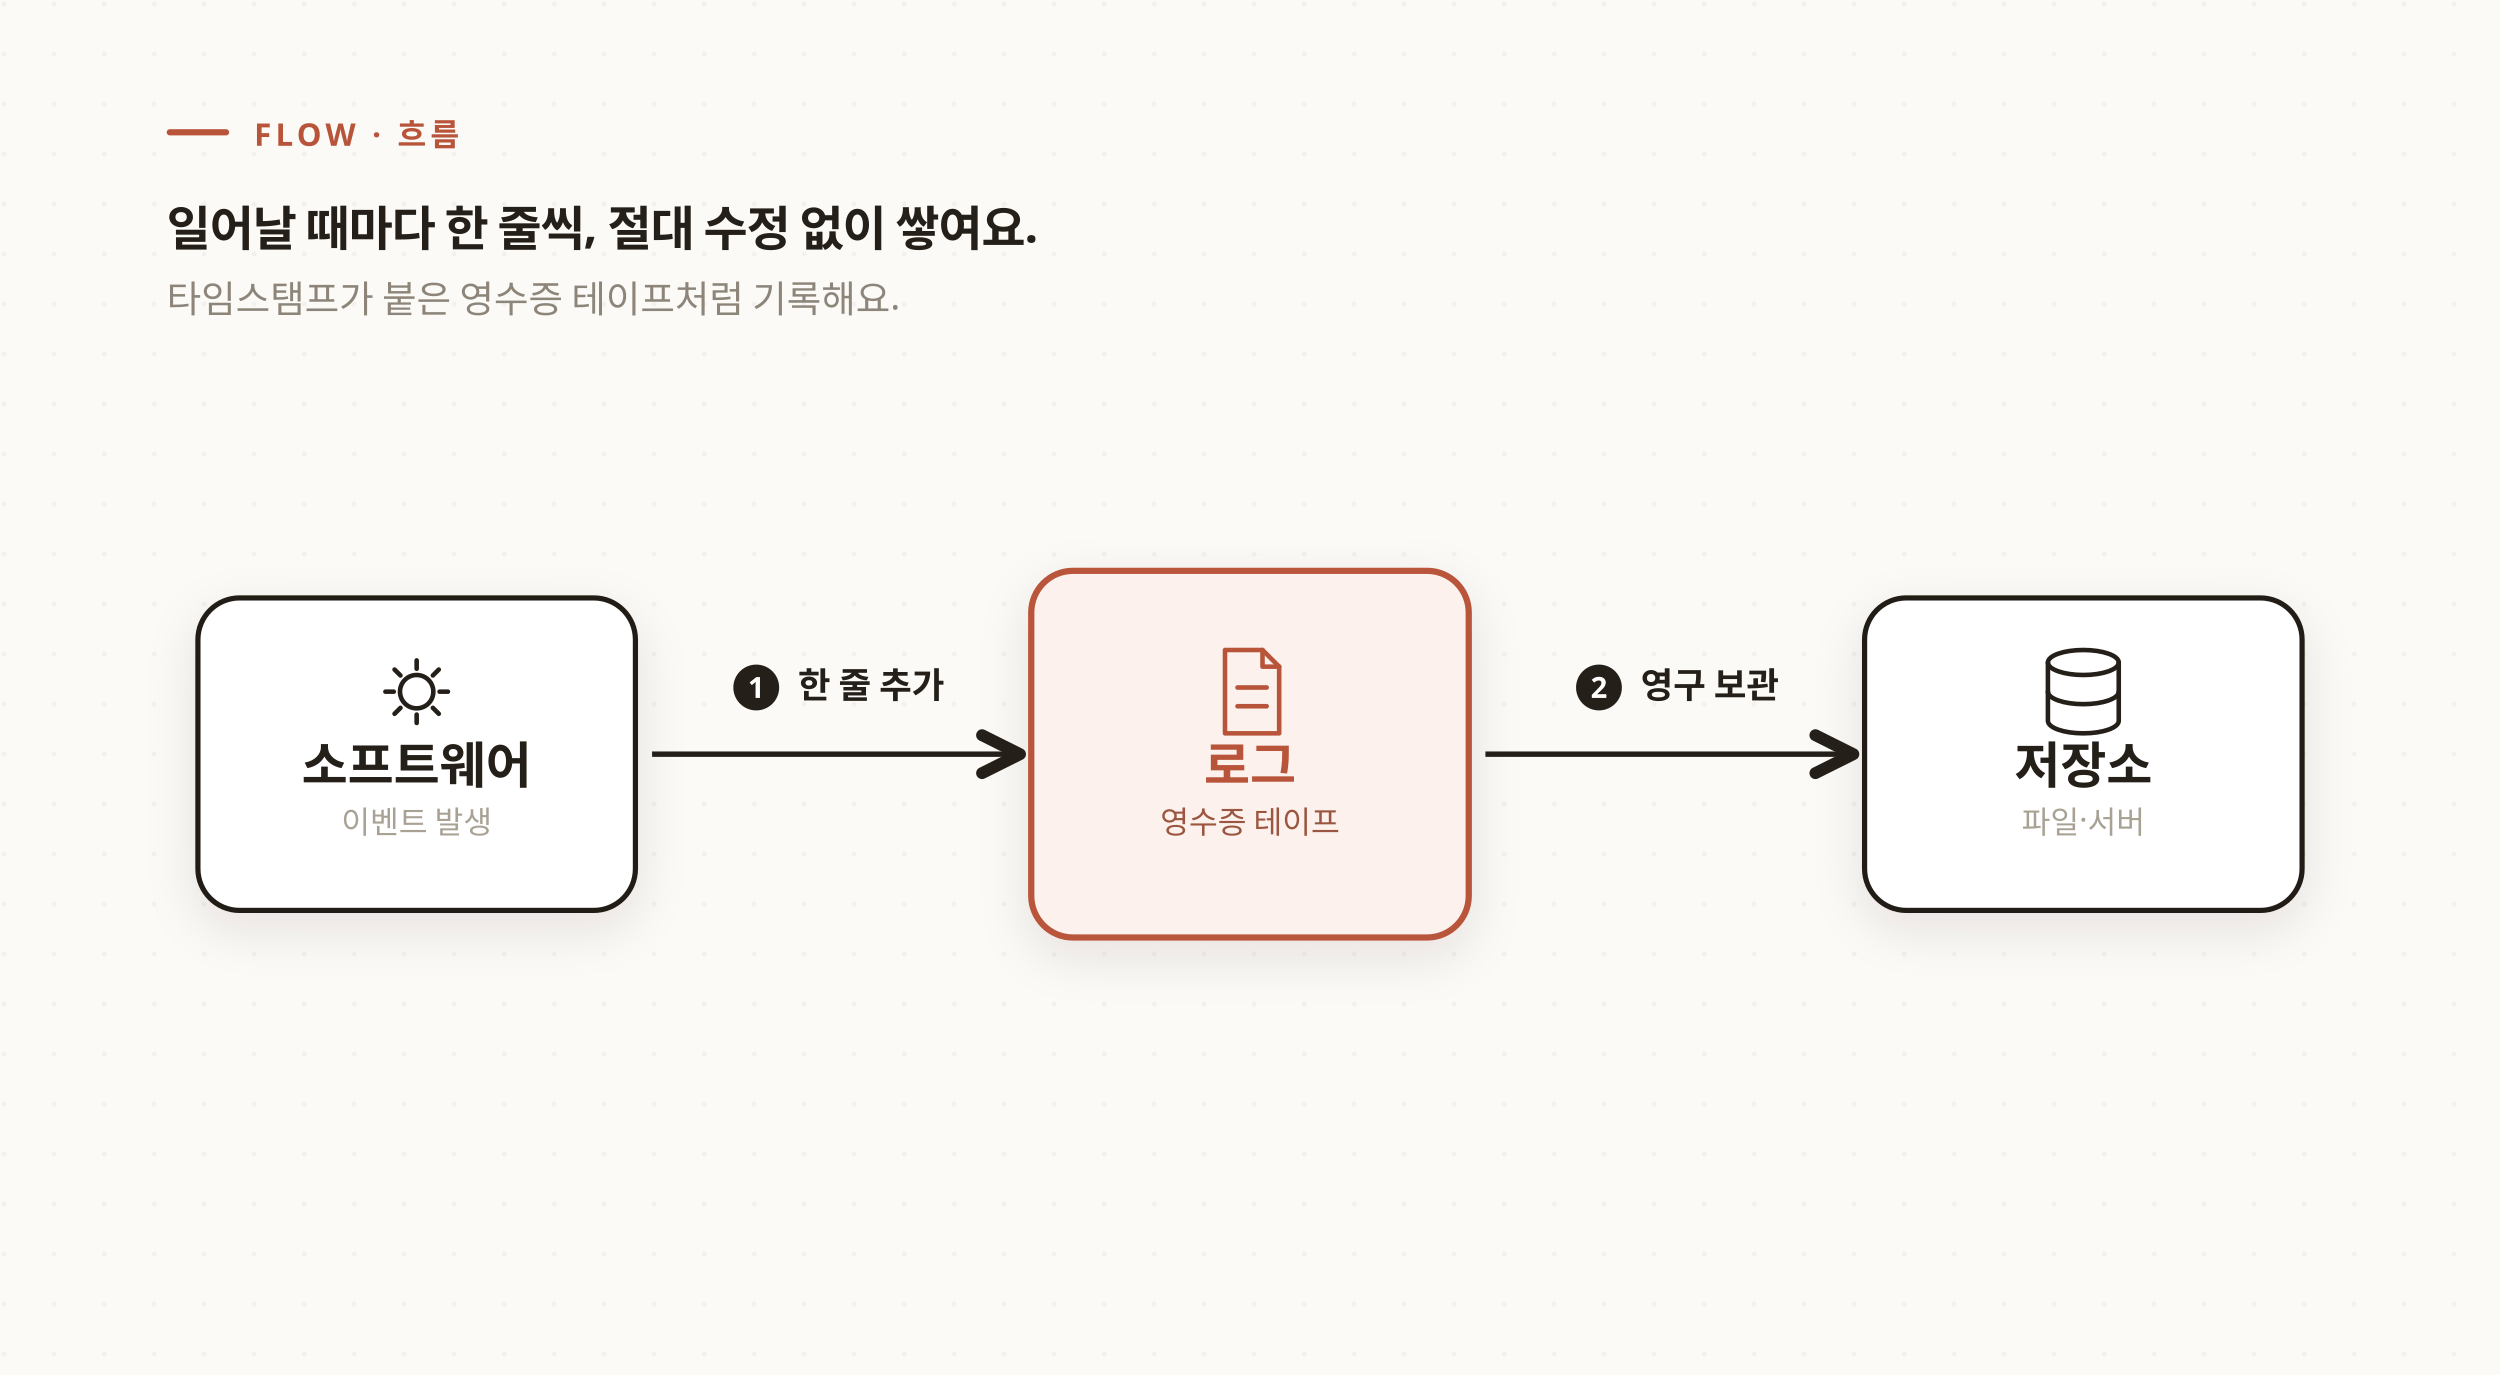
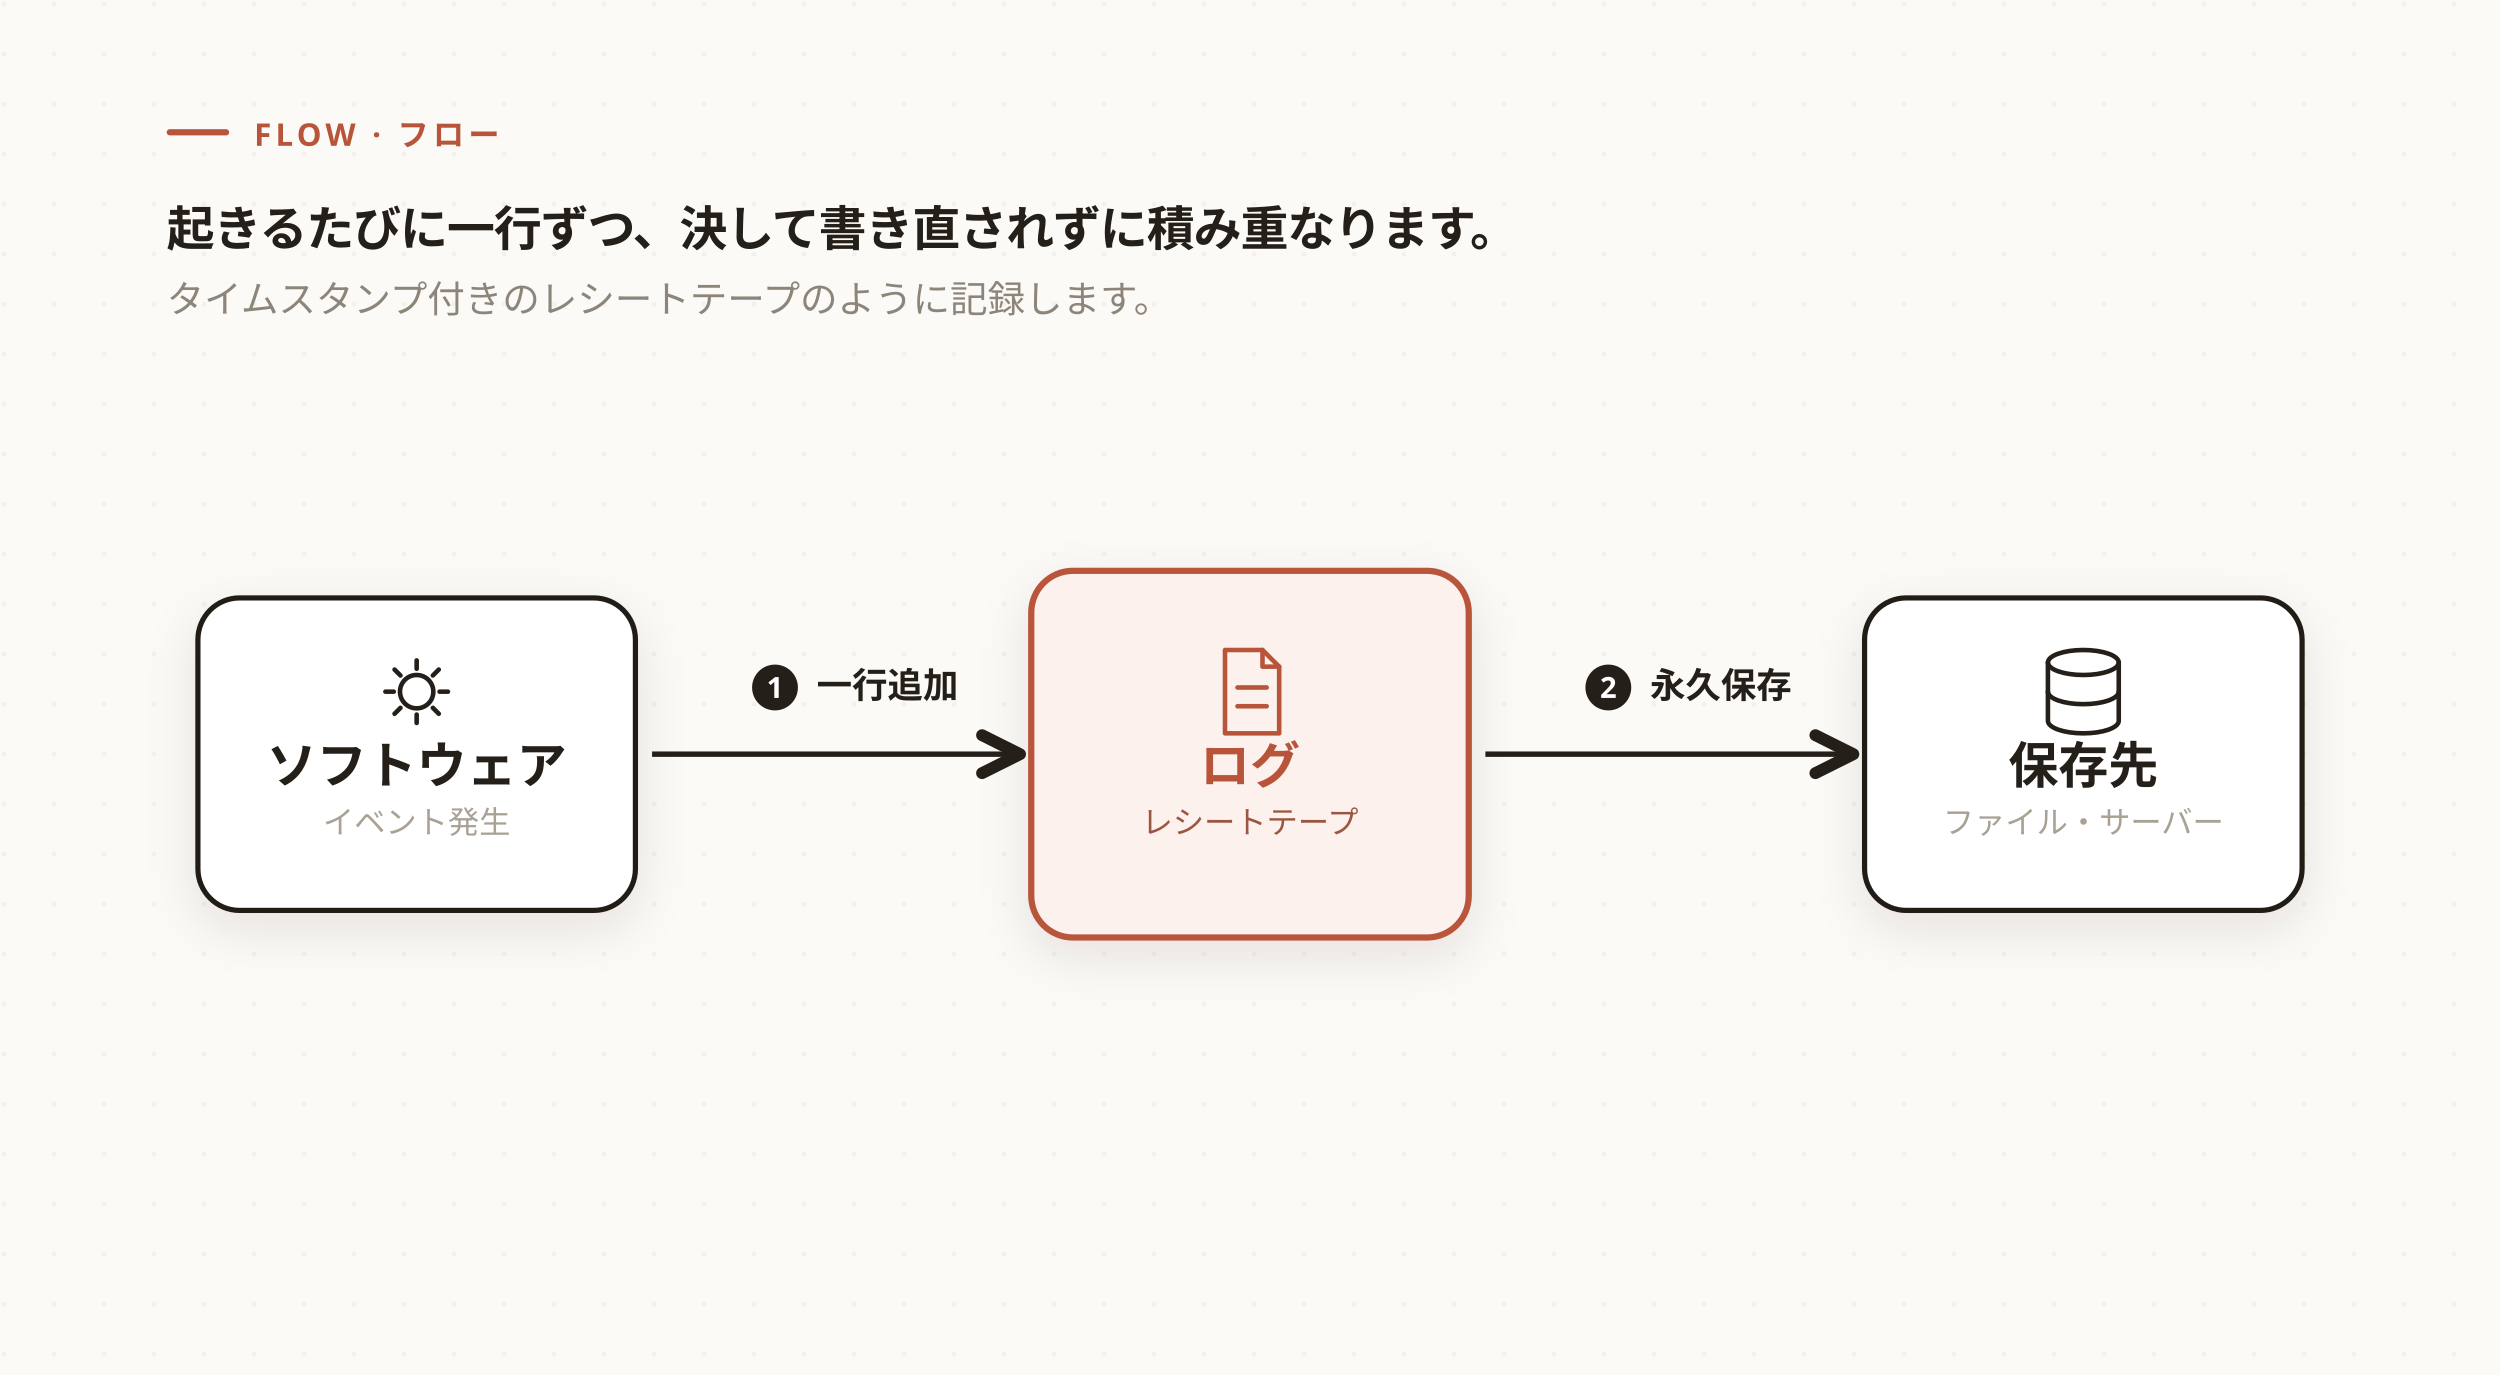
- <svg xmlns="http://www.w3.org/2000/svg" viewBox="0 0 1200 660" width="1200" height="660" role="img" font-family="AtoZ, Pretendard, sans-serif">
+ <svg xmlns="http://www.w3.org/2000/svg" viewBox="0 0 1200 660" width="1200" height="660" role="img" font-family="Noto Sans JP, sans-serif">
  <defs>
    <filter id="soft" x="-40%" y="-40%" width="180%" height="200%">
      <feDropShadow dx="0" dy="8" stdDeviation="12" flood-color="#2a2118" flood-opacity="0.10" />
    </filter>
    <marker id="ai" markerWidth="13" markerHeight="13" refX="8.5" refY="6" orient="auto">
      <path d="M2.5 2.5 L9.5 6 L2.5 9.5" fill="none" stroke="#241f18" stroke-width="2.2" stroke-linecap="round" stroke-linejoin="round" />
    </marker>
    <marker id="aa" markerWidth="13" markerHeight="13" refX="8.5" refY="6" orient="auto">
      <path d="M2.5 2.5 L9.5 6 L2.5 9.5" fill="none" stroke="#b8543a" stroke-width="2.2" stroke-linecap="round" stroke-linejoin="round" />
    </marker>
    <pattern id="dots" width="24" height="24" patternUnits="userSpaceOnUse">
      <circle cx="2" cy="2" r="1.2" fill="#241f18" fill-opacity="0.04" />
    </pattern>
  </defs>
  <rect width="1200" height="660" fill="#fbfaf7" />
  <rect width="1200" height="660" fill="url(#dots)" />
  <rect x="80" y="62" width="30" height="3" rx="1.5" fill="#b8543a" />
-   <text x="122" y="70" font-size="15" font-weight="700" letter-spacing="2" fill="#b8543a">FLOW · 흐름</text>
-   <text x="80" y="118" font-size="23" font-weight="800" fill="#241f18" letter-spacing="-0.5">일어날 때마다 한 줄씩, 절대 수정 없이 쌓여요.</text>
-   <text x="80" y="150" font-size="18" font-weight="500" fill="#8d8579">타임스탬프가 붙은 영수증 테이프처럼 기록해요.</text>
+   <text x="122" y="70" font-size="15" font-weight="700" letter-spacing="2" fill="#b8543a">FLOW · フロー</text>
+   <text x="80" y="118" font-size="23" font-weight="800" fill="#241f18" letter-spacing="-0.5">起きるたびに一行ずつ、決して書き直されずに積み重なります。</text>
+   <text x="80" y="150" font-size="18" font-weight="500" fill="#8d8579">タイムスタンプ付きのレシートテープのように記録します。</text>
  <g filter="url(#soft)">
    <rect x="95" y="287" width="210" height="150" rx="20" fill="#ffffff" stroke="#241f18" stroke-width="2.5" />
  </g>
  <g stroke="#241f18" stroke-width="2.2" fill="none" stroke-linecap="round" stroke-linejoin="round" transform="translate(200 332)">
    <circle cx="0" cy="0" r="8" />
    <g>
      <line x1="11" y1="0" x2="15" y2="0" />
      <line x1="7.778" y1="7.778" x2="10.607" y2="10.607" />
      <line x1="1.45947e-05" y1="11" x2="1.99019e-05" y2="15" />
      <line x1="-7.778" y1="7.778" x2="-10.607" y2="10.607" />
      <line x1="-11" y1="2.91895e-05" x2="-15" y2="3.98038e-05" />
      <line x1="-7.778" y1="-7.778" x2="-10.607" y2="-10.607" />
      <line x1="-4.37842e-05" y1="-11" x2="-5.97058e-05" y2="-15" />
      <line x1="7.778" y1="-7.778" x2="10.607" y2="-10.607" />
    </g>
  </g>
-   <text x="200" y="376" text-anchor="middle" font-size="24" font-weight="800" fill="#241f18">소프트웨어</text>
-   <text x="200" y="400" text-anchor="middle" font-size="15" font-weight="500" fill="#a8a194">이벤트 발생</text>
+   <text x="200" y="376" text-anchor="middle" font-size="24" font-weight="800" fill="#241f18">ソフトウェア</text>
+   <text x="200" y="400" text-anchor="middle" font-size="15" font-weight="500" fill="#a8a194">イベント発生</text>
  <g filter="url(#soft)">
    <rect x="495" y="274" width="210" height="176" rx="20" fill="#fcf1ec" stroke="#b8543a" stroke-width="3" />
  </g>
  <g stroke="#b8543a" stroke-width="2.2" fill="none" stroke-linecap="round" stroke-linejoin="round" transform="translate(600 332)">
    <path d="M-12 -20 H6 l8 8 V20 H-12 Z" />
    <path d="M6 -20 V-12 H14" />
    <line x1="-6" y1="-2" x2="8" y2="-2" />
    <line x1="-6" y1="7" x2="8" y2="7" />
  </g>
-   <text x="600" y="376" text-anchor="middle" font-size="24" font-weight="800" fill="#b8543a">로그</text>
-   <text x="600" y="400" text-anchor="middle" font-size="15" font-weight="500" fill="#9a5640">영수증 테이프</text>
+   <text x="600" y="376" text-anchor="middle" font-size="24" font-weight="800" fill="#b8543a">ログ</text>
+   <text x="600" y="400" text-anchor="middle" font-size="15" font-weight="500" fill="#9a5640">レシートテープ</text>
  <g filter="url(#soft)">
    <rect x="895" y="287" width="210" height="150" rx="20" fill="#ffffff" stroke="#241f18" stroke-width="2.5" />
  </g>
  <g stroke="#241f18" stroke-width="2.2" fill="none" stroke-linecap="round" stroke-linejoin="round" transform="translate(1000 332)">
    <ellipse cx="0" cy="-14" rx="17" ry="6" />
    <path d="M-17 -14 V14 a17 6 0 0 0 34 0 V-14" />
    <path d="M-17 0 a17 6 0 0 0 34 0" />
  </g>
-   <text x="1000" y="376" text-anchor="middle" font-size="24" font-weight="800" fill="#241f18">저장소</text>
-   <text x="1000" y="400" text-anchor="middle" font-size="15" font-weight="500" fill="#a8a194">파일·서버</text>
+   <text x="1000" y="376" text-anchor="middle" font-size="24" font-weight="800" fill="#241f18">保存先</text>
+   <text x="1000" y="400" text-anchor="middle" font-size="15" font-weight="500" fill="#a8a194">ファイル・サーバー</text>
  <line x1="313" y1="362" x2="487" y2="362" stroke="#241f18" stroke-width="2.6" marker-end="url(#ai)" />
-   <g transform="translate(363 330)">
+   <g transform="translate(372 330)">
    <circle r="11" fill="#241f18" />
    <text y="5" text-anchor="middle" font-size="14" font-weight="700" fill="#fff">1</text>
-     <text x="20" y="5" font-size="17" font-weight="600" fill="#241f18">한 줄 추가</text>
+     <text x="20" y="5" font-size="17" font-weight="600" fill="#241f18">一行追加</text>
  </g>
  <line x1="713" y1="362" x2="887" y2="362" stroke="#241f18" stroke-width="2.6" marker-end="url(#ai)" />
-   <g transform="translate(767.5 330)">
+   <g transform="translate(772 330)">
    <circle r="11" fill="#241f18" />
    <text y="5" text-anchor="middle" font-size="14" font-weight="700" fill="#fff">2</text>
-     <text x="20" y="5" font-size="17" font-weight="600" fill="#241f18">영구 보관</text>
+     <text x="20" y="5" font-size="17" font-weight="600" fill="#241f18">永久保存</text>
  </g>
</svg>
